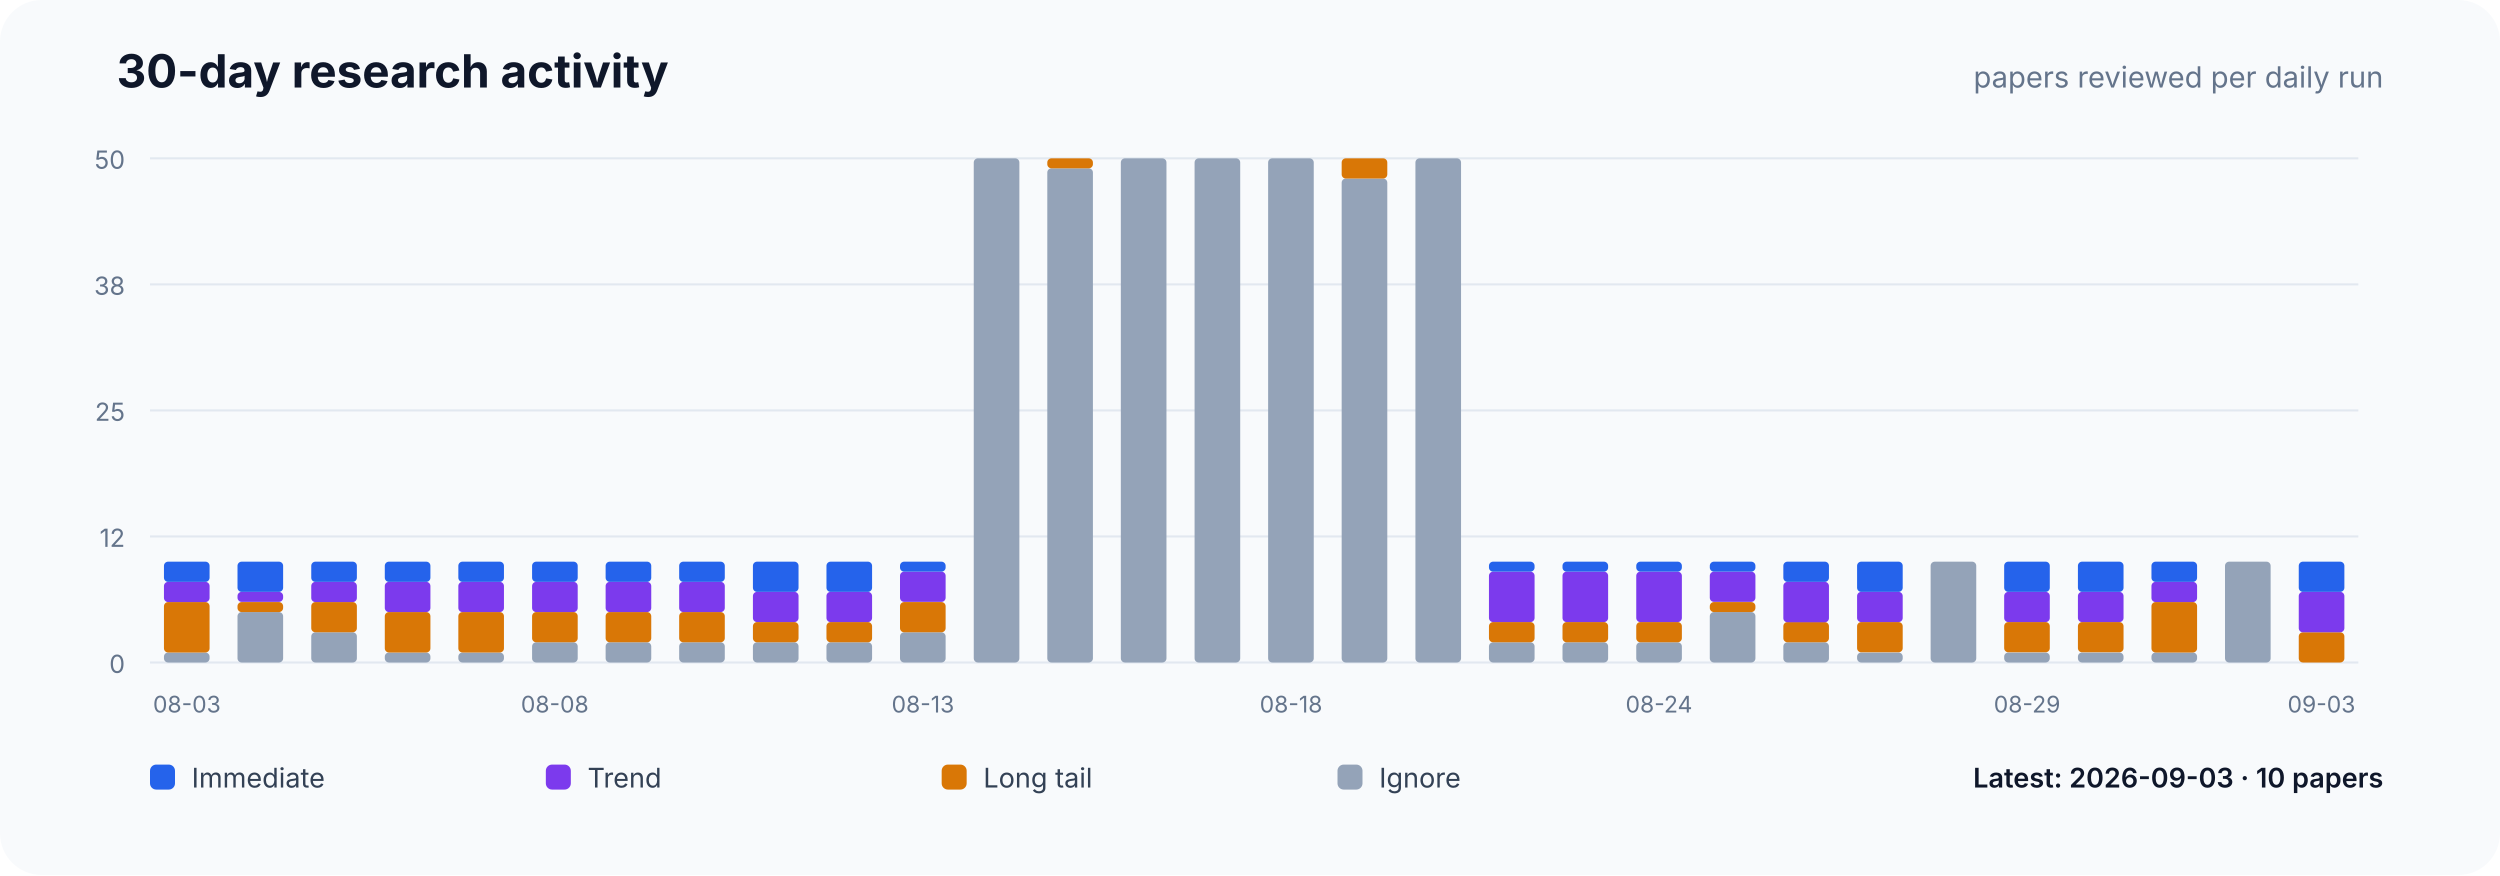
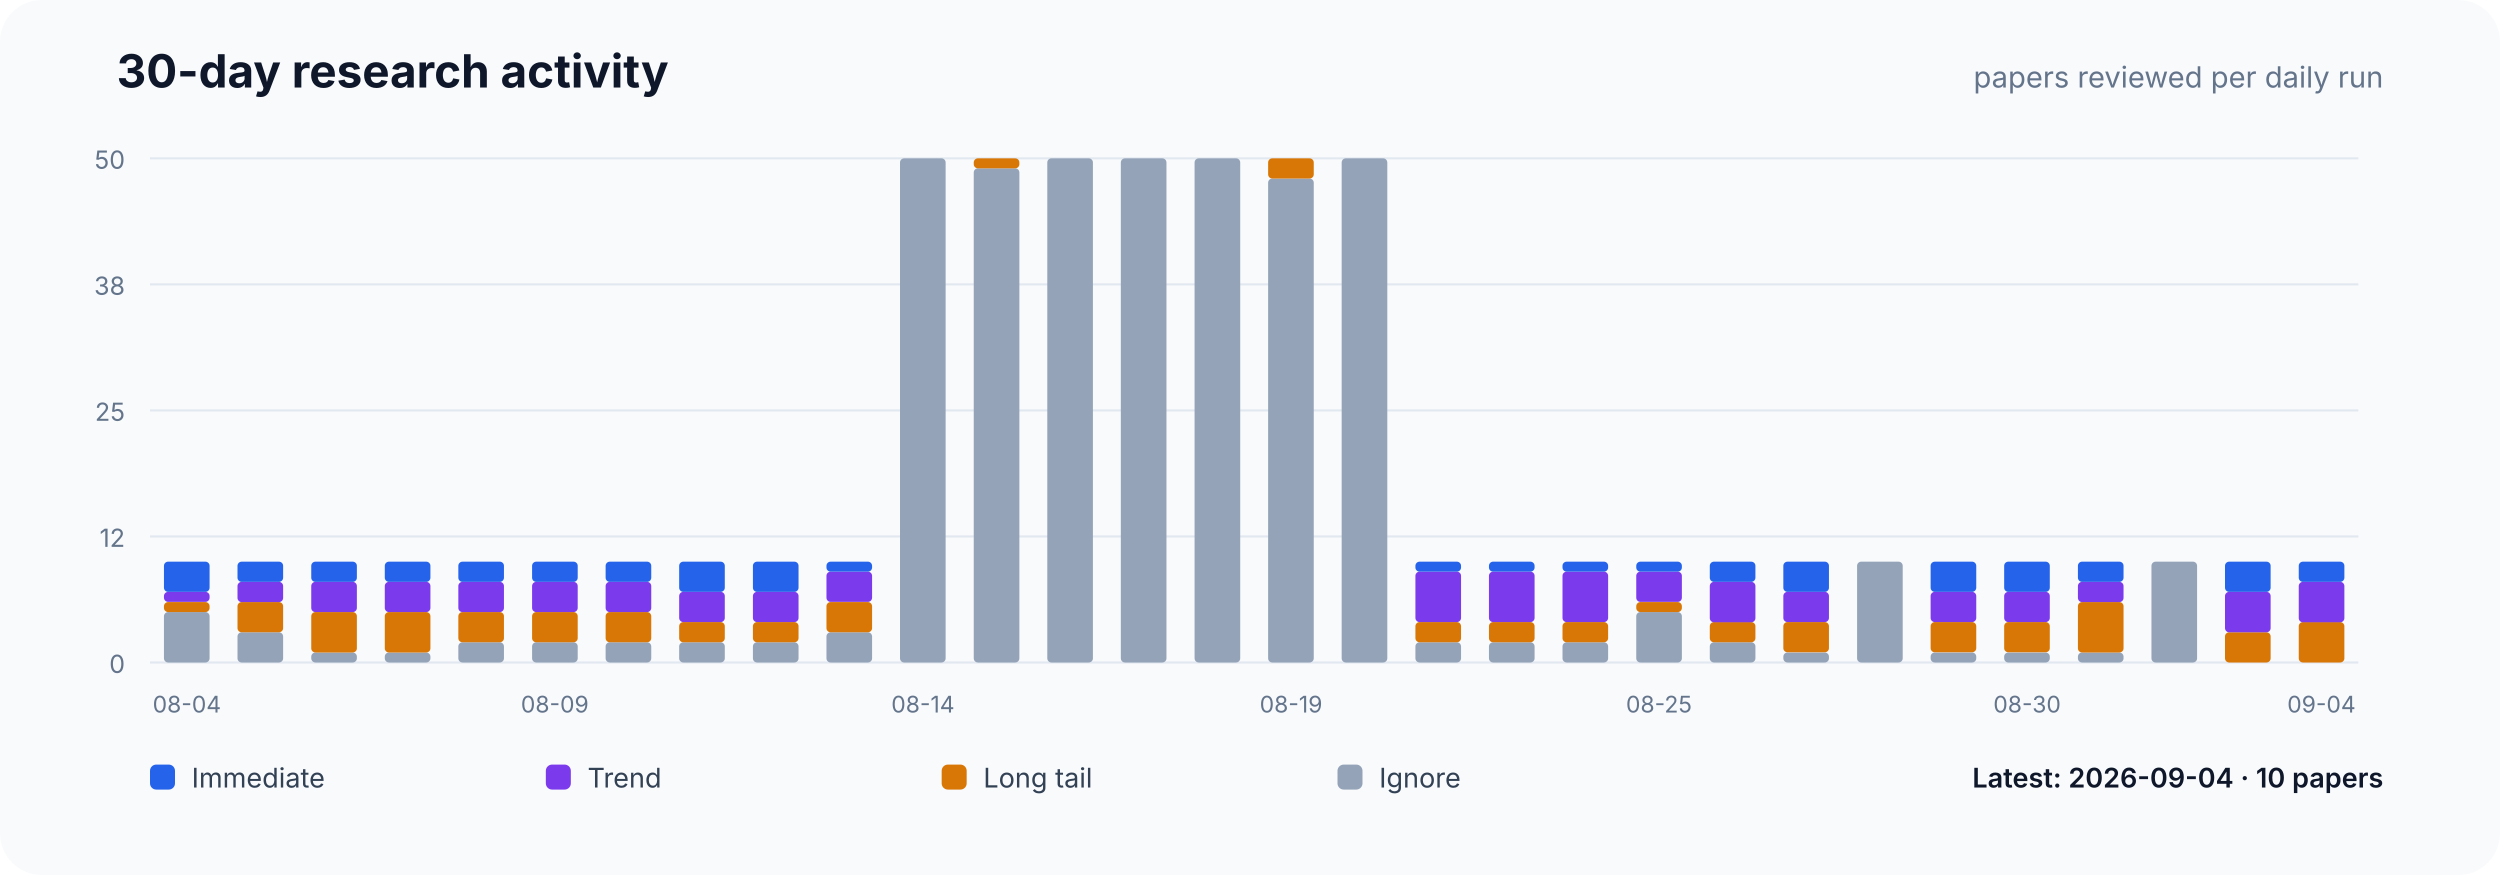
<svg xmlns="http://www.w3.org/2000/svg" width="1200" height="420" viewBox="0 0 1200 420" role="img" aria-labelledby="title desc">
  <rect width="1200" height="420" rx="20" fill="#f8fafc" />
  <text x="56" y="42" font-family="Inter,system-ui,sans-serif" font-size="22" font-weight="700" fill="#0f172a">30-day research activity</text>
  <text x="1144" y="42" text-anchor="end" font-family="Inter,system-ui,sans-serif" font-size="14" fill="#64748b">papers reviewed per daily run</text>
  <line x1="72" y1="318.0" x2="1132" y2="318.0" stroke="#e2e8f0" />
  <text x="60" y="323.0" text-anchor="end" font-family="Inter,system-ui,sans-serif" font-size="12" fill="#64748b">0</text>
  <line x1="72" y1="257.5" x2="1132" y2="257.5" stroke="#e2e8f0" />
  <text x="60" y="262.5" text-anchor="end" font-family="Inter,system-ui,sans-serif" font-size="12" fill="#64748b">12</text>
  <line x1="72" y1="197.0" x2="1132" y2="197.0" stroke="#e2e8f0" />
  <text x="60" y="202.0" text-anchor="end" font-family="Inter,system-ui,sans-serif" font-size="12" fill="#64748b">25</text>
  <line x1="72" y1="136.5" x2="1132" y2="136.5" stroke="#e2e8f0" />
  <text x="60" y="141.5" text-anchor="end" font-family="Inter,system-ui,sans-serif" font-size="12" fill="#64748b">38</text>
  <line x1="72" y1="76.0" x2="1132" y2="76.0" stroke="#e2e8f0" />
  <text x="60" y="81.0" text-anchor="end" font-family="Inter,system-ui,sans-serif" font-size="12" fill="#64748b">50</text>
-   <rect x="78.7" y="313.2" width="21.9" height="4.8" rx="2" fill="#94a3b8" />
-   <rect x="78.7" y="289.0" width="21.9" height="24.2" rx="2" fill="#d97706" />
-   <rect x="78.7" y="279.3" width="21.9" height="9.7" rx="2" fill="#7c3aed" />
-   <rect x="78.7" y="269.6" width="21.9" height="9.7" rx="2" fill="#2563eb" />
-   <text x="89.7" y="342" text-anchor="middle" font-family="Inter,system-ui,sans-serif" font-size="11" fill="#64748b">08-03</text>
-   <rect x="114.0" y="293.8" width="21.9" height="24.2" rx="2" fill="#94a3b8" />
-   <rect x="114.0" y="289.0" width="21.9" height="4.8" rx="2" fill="#d97706" />
-   <rect x="114.0" y="284.1" width="21.9" height="4.8" rx="2" fill="#7c3aed" />
-   <rect x="114.0" y="269.6" width="21.9" height="14.5" rx="2" fill="#2563eb" />
-   <rect x="149.4" y="303.5" width="21.9" height="14.5" rx="2" fill="#94a3b8" />
-   <rect x="149.4" y="289.0" width="21.9" height="14.5" rx="2" fill="#d97706" />
-   <rect x="149.4" y="279.3" width="21.9" height="9.7" rx="2" fill="#7c3aed" />
+   <rect x="78.7" y="293.8" width="21.9" height="24.2" rx="2" fill="#94a3b8" />
+   <rect x="78.7" y="289.0" width="21.9" height="4.8" rx="2" fill="#d97706" />
+   <rect x="78.7" y="284.1" width="21.9" height="4.8" rx="2" fill="#7c3aed" />
+   <rect x="78.7" y="269.6" width="21.9" height="14.5" rx="2" fill="#2563eb" />
+   <text x="89.7" y="342" text-anchor="middle" font-family="Inter,system-ui,sans-serif" font-size="11" fill="#64748b">08-04</text>
+   <rect x="114.0" y="303.5" width="21.9" height="14.5" rx="2" fill="#94a3b8" />
+   <rect x="114.0" y="289.0" width="21.9" height="14.5" rx="2" fill="#d97706" />
+   <rect x="114.0" y="279.3" width="21.9" height="9.7" rx="2" fill="#7c3aed" />
+   <rect x="114.0" y="269.6" width="21.9" height="9.7" rx="2" fill="#2563eb" />
+   <rect x="149.4" y="313.2" width="21.9" height="4.8" rx="2" fill="#94a3b8" />
+   <rect x="149.4" y="293.8" width="21.9" height="19.4" rx="2" fill="#d97706" />
+   <rect x="149.4" y="279.3" width="21.9" height="14.5" rx="2" fill="#7c3aed" />
  <rect x="149.4" y="269.6" width="21.9" height="9.7" rx="2" fill="#2563eb" />
  <rect x="184.7" y="313.2" width="21.9" height="4.8" rx="2" fill="#94a3b8" />
  <rect x="184.7" y="293.8" width="21.9" height="19.4" rx="2" fill="#d97706" />
  <rect x="184.7" y="279.3" width="21.9" height="14.5" rx="2" fill="#7c3aed" />
  <rect x="184.7" y="269.6" width="21.9" height="9.7" rx="2" fill="#2563eb" />
-   <rect x="220.0" y="313.2" width="21.9" height="4.8" rx="2" fill="#94a3b8" />
-   <rect x="220.0" y="293.8" width="21.9" height="19.4" rx="2" fill="#d97706" />
+   <rect x="220.0" y="308.3" width="21.9" height="9.7" rx="2" fill="#94a3b8" />
+   <rect x="220.0" y="293.8" width="21.9" height="14.5" rx="2" fill="#d97706" />
  <rect x="220.0" y="279.3" width="21.9" height="14.5" rx="2" fill="#7c3aed" />
  <rect x="220.0" y="269.6" width="21.9" height="9.7" rx="2" fill="#2563eb" />
  <rect x="255.4" y="308.3" width="21.9" height="9.7" rx="2" fill="#94a3b8" />
  <rect x="255.4" y="293.8" width="21.9" height="14.5" rx="2" fill="#d97706" />
  <rect x="255.4" y="279.3" width="21.9" height="14.5" rx="2" fill="#7c3aed" />
  <rect x="255.4" y="269.6" width="21.9" height="9.7" rx="2" fill="#2563eb" />
-   <text x="266.3" y="342" text-anchor="middle" font-family="Inter,system-ui,sans-serif" font-size="11" fill="#64748b">08-08</text>
+   <text x="266.3" y="342" text-anchor="middle" font-family="Inter,system-ui,sans-serif" font-size="11" fill="#64748b">08-09</text>
  <rect x="290.7" y="308.3" width="21.9" height="9.7" rx="2" fill="#94a3b8" />
  <rect x="290.7" y="293.8" width="21.9" height="14.5" rx="2" fill="#d97706" />
  <rect x="290.7" y="279.3" width="21.9" height="14.5" rx="2" fill="#7c3aed" />
  <rect x="290.7" y="269.6" width="21.9" height="9.7" rx="2" fill="#2563eb" />
  <rect x="326.0" y="308.3" width="21.9" height="9.7" rx="2" fill="#94a3b8" />
-   <rect x="326.0" y="293.8" width="21.9" height="14.5" rx="2" fill="#d97706" />
-   <rect x="326.0" y="279.3" width="21.9" height="14.5" rx="2" fill="#7c3aed" />
-   <rect x="326.0" y="269.6" width="21.9" height="9.7" rx="2" fill="#2563eb" />
+   <rect x="326.0" y="298.6" width="21.9" height="9.7" rx="2" fill="#d97706" />
+   <rect x="326.0" y="284.1" width="21.9" height="14.5" rx="2" fill="#7c3aed" />
+   <rect x="326.0" y="269.6" width="21.9" height="14.5" rx="2" fill="#2563eb" />
  <rect x="361.4" y="308.3" width="21.9" height="9.7" rx="2" fill="#94a3b8" />
  <rect x="361.4" y="298.6" width="21.9" height="9.7" rx="2" fill="#d97706" />
  <rect x="361.4" y="284.1" width="21.9" height="14.5" rx="2" fill="#7c3aed" />
  <rect x="361.4" y="269.6" width="21.9" height="14.5" rx="2" fill="#2563eb" />
-   <rect x="396.7" y="308.3" width="21.9" height="9.7" rx="2" fill="#94a3b8" />
-   <rect x="396.7" y="298.6" width="21.9" height="9.7" rx="2" fill="#d97706" />
-   <rect x="396.7" y="284.1" width="21.9" height="14.5" rx="2" fill="#7c3aed" />
-   <rect x="396.7" y="269.6" width="21.9" height="14.5" rx="2" fill="#2563eb" />
-   <rect x="432.0" y="303.5" width="21.9" height="14.5" rx="2" fill="#94a3b8" />
-   <rect x="432.0" y="289.0" width="21.9" height="14.5" rx="2" fill="#d97706" />
-   <rect x="432.0" y="274.4" width="21.9" height="14.5" rx="2" fill="#7c3aed" />
-   <rect x="432.0" y="269.6" width="21.9" height="4.8" rx="2" fill="#2563eb" />
-   <text x="443.0" y="342" text-anchor="middle" font-family="Inter,system-ui,sans-serif" font-size="11" fill="#64748b">08-13</text>
-   <rect x="467.4" y="76.0" width="21.9" height="242.0" rx="2" fill="#94a3b8" />
-   <rect x="467.4" y="76.0" width="21.9" height="0.0" rx="2" fill="#d97706" />
+   <rect x="396.7" y="303.5" width="21.9" height="14.5" rx="2" fill="#94a3b8" />
+   <rect x="396.7" y="289.0" width="21.9" height="14.5" rx="2" fill="#d97706" />
+   <rect x="396.7" y="274.4" width="21.9" height="14.5" rx="2" fill="#7c3aed" />
+   <rect x="396.7" y="269.6" width="21.9" height="4.8" rx="2" fill="#2563eb" />
+   <rect x="432.0" y="76.0" width="21.9" height="242.0" rx="2" fill="#94a3b8" />
+   <rect x="432.0" y="76.0" width="21.9" height="0.0" rx="2" fill="#d97706" />
+   <rect x="432.0" y="76.0" width="21.9" height="0.0" rx="2" fill="#7c3aed" />
+   <rect x="432.0" y="76.0" width="21.9" height="0.0" rx="2" fill="#2563eb" />
+   <text x="443.0" y="342" text-anchor="middle" font-family="Inter,system-ui,sans-serif" font-size="11" fill="#64748b">08-14</text>
+   <rect x="467.4" y="80.8" width="21.9" height="237.2" rx="2" fill="#94a3b8" />
+   <rect x="467.4" y="76.0" width="21.9" height="4.8" rx="2" fill="#d97706" />
  <rect x="467.4" y="76.0" width="21.9" height="0.0" rx="2" fill="#7c3aed" />
  <rect x="467.4" y="76.0" width="21.9" height="0.0" rx="2" fill="#2563eb" />
-   <rect x="502.7" y="80.8" width="21.9" height="237.2" rx="2" fill="#94a3b8" />
-   <rect x="502.7" y="76.0" width="21.9" height="4.8" rx="2" fill="#d97706" />
+   <rect x="502.7" y="76.0" width="21.9" height="242.0" rx="2" fill="#94a3b8" />
+   <rect x="502.7" y="76.0" width="21.9" height="0.0" rx="2" fill="#d97706" />
  <rect x="502.7" y="76.0" width="21.9" height="0.0" rx="2" fill="#7c3aed" />
  <rect x="502.7" y="76.0" width="21.9" height="0.0" rx="2" fill="#2563eb" />
  <rect x="538.0" y="76.0" width="21.9" height="242.0" rx="2" fill="#94a3b8" />
  <rect x="538.0" y="76.0" width="21.9" height="0.0" rx="2" fill="#d97706" />
  <rect x="538.0" y="76.0" width="21.9" height="0.0" rx="2" fill="#7c3aed" />
  <rect x="538.0" y="76.0" width="21.9" height="0.0" rx="2" fill="#2563eb" />
  <rect x="573.4" y="76.0" width="21.9" height="242.0" rx="2" fill="#94a3b8" />
  <rect x="573.4" y="76.0" width="21.9" height="0.0" rx="2" fill="#d97706" />
  <rect x="573.4" y="76.0" width="21.9" height="0.0" rx="2" fill="#7c3aed" />
  <rect x="573.4" y="76.0" width="21.9" height="0.0" rx="2" fill="#2563eb" />
-   <rect x="608.7" y="76.0" width="21.9" height="242.0" rx="2" fill="#94a3b8" />
-   <rect x="608.7" y="76.0" width="21.9" height="0.0" rx="2" fill="#d97706" />
+   <rect x="608.7" y="85.7" width="21.9" height="232.3" rx="2" fill="#94a3b8" />
+   <rect x="608.7" y="76.0" width="21.9" height="9.7" rx="2" fill="#d97706" />
  <rect x="608.7" y="76.0" width="21.9" height="0.0" rx="2" fill="#7c3aed" />
  <rect x="608.7" y="76.0" width="21.9" height="0.0" rx="2" fill="#2563eb" />
-   <text x="619.7" y="342" text-anchor="middle" font-family="Inter,system-ui,sans-serif" font-size="11" fill="#64748b">08-18</text>
-   <rect x="644.0" y="85.7" width="21.9" height="232.3" rx="2" fill="#94a3b8" />
-   <rect x="644.0" y="76.0" width="21.9" height="9.7" rx="2" fill="#d97706" />
+   <text x="619.7" y="342" text-anchor="middle" font-family="Inter,system-ui,sans-serif" font-size="11" fill="#64748b">08-19</text>
+   <rect x="644.0" y="76.0" width="21.9" height="242.0" rx="2" fill="#94a3b8" />
+   <rect x="644.0" y="76.0" width="21.9" height="0.0" rx="2" fill="#d97706" />
  <rect x="644.0" y="76.0" width="21.9" height="0.0" rx="2" fill="#7c3aed" />
  <rect x="644.0" y="76.0" width="21.9" height="0.0" rx="2" fill="#2563eb" />
-   <rect x="679.4" y="76.0" width="21.9" height="242.0" rx="2" fill="#94a3b8" />
-   <rect x="679.4" y="76.0" width="21.9" height="0.0" rx="2" fill="#d97706" />
-   <rect x="679.4" y="76.0" width="21.9" height="0.0" rx="2" fill="#7c3aed" />
-   <rect x="679.4" y="76.0" width="21.9" height="0.0" rx="2" fill="#2563eb" />
+   <rect x="679.4" y="308.3" width="21.9" height="9.7" rx="2" fill="#94a3b8" />
+   <rect x="679.4" y="298.6" width="21.9" height="9.7" rx="2" fill="#d97706" />
+   <rect x="679.4" y="274.4" width="21.9" height="24.2" rx="2" fill="#7c3aed" />
+   <rect x="679.4" y="269.6" width="21.9" height="4.8" rx="2" fill="#2563eb" />
  <rect x="714.7" y="308.3" width="21.9" height="9.7" rx="2" fill="#94a3b8" />
  <rect x="714.7" y="298.6" width="21.9" height="9.7" rx="2" fill="#d97706" />
  <rect x="714.7" y="274.4" width="21.9" height="24.2" rx="2" fill="#7c3aed" />
  <rect x="714.7" y="269.6" width="21.9" height="4.8" rx="2" fill="#2563eb" />
  <rect x="750.0" y="308.3" width="21.9" height="9.7" rx="2" fill="#94a3b8" />
  <rect x="750.0" y="298.6" width="21.9" height="9.7" rx="2" fill="#d97706" />
  <rect x="750.0" y="274.4" width="21.9" height="24.2" rx="2" fill="#7c3aed" />
  <rect x="750.0" y="269.6" width="21.9" height="4.8" rx="2" fill="#2563eb" />
-   <rect x="785.4" y="308.3" width="21.9" height="9.7" rx="2" fill="#94a3b8" />
-   <rect x="785.4" y="298.6" width="21.9" height="9.7" rx="2" fill="#d97706" />
-   <rect x="785.4" y="274.4" width="21.9" height="24.2" rx="2" fill="#7c3aed" />
+   <rect x="785.4" y="293.8" width="21.9" height="24.2" rx="2" fill="#94a3b8" />
+   <rect x="785.4" y="289.0" width="21.9" height="4.8" rx="2" fill="#d97706" />
+   <rect x="785.4" y="274.4" width="21.9" height="14.5" rx="2" fill="#7c3aed" />
  <rect x="785.4" y="269.6" width="21.9" height="4.8" rx="2" fill="#2563eb" />
-   <text x="796.3" y="342" text-anchor="middle" font-family="Inter,system-ui,sans-serif" font-size="11" fill="#64748b">08-24</text>
-   <rect x="820.7" y="293.8" width="21.9" height="24.2" rx="2" fill="#94a3b8" />
-   <rect x="820.7" y="289.0" width="21.9" height="4.8" rx="2" fill="#d97706" />
-   <rect x="820.7" y="274.4" width="21.9" height="14.5" rx="2" fill="#7c3aed" />
-   <rect x="820.7" y="269.6" width="21.9" height="4.8" rx="2" fill="#2563eb" />
-   <rect x="856.0" y="308.3" width="21.9" height="9.7" rx="2" fill="#94a3b8" />
-   <rect x="856.0" y="298.6" width="21.9" height="9.7" rx="2" fill="#d97706" />
-   <rect x="856.0" y="279.3" width="21.9" height="19.4" rx="2" fill="#7c3aed" />
-   <rect x="856.0" y="269.6" width="21.9" height="9.7" rx="2" fill="#2563eb" />
-   <rect x="891.4" y="313.2" width="21.9" height="4.8" rx="2" fill="#94a3b8" />
-   <rect x="891.4" y="298.6" width="21.9" height="14.5" rx="2" fill="#d97706" />
-   <rect x="891.4" y="284.1" width="21.9" height="14.5" rx="2" fill="#7c3aed" />
-   <rect x="891.4" y="269.6" width="21.9" height="14.5" rx="2" fill="#2563eb" />
-   <rect x="926.7" y="269.6" width="21.9" height="48.4" rx="2" fill="#94a3b8" />
-   <rect x="926.7" y="269.6" width="21.9" height="0.0" rx="2" fill="#d97706" />
-   <rect x="926.7" y="269.6" width="21.9" height="0.0" rx="2" fill="#7c3aed" />
-   <rect x="926.7" y="269.6" width="21.9" height="0.0" rx="2" fill="#2563eb" />
+   <text x="796.3" y="342" text-anchor="middle" font-family="Inter,system-ui,sans-serif" font-size="11" fill="#64748b">08-25</text>
+   <rect x="820.7" y="308.3" width="21.9" height="9.7" rx="2" fill="#94a3b8" />
+   <rect x="820.7" y="298.6" width="21.9" height="9.7" rx="2" fill="#d97706" />
+   <rect x="820.7" y="279.3" width="21.9" height="19.4" rx="2" fill="#7c3aed" />
+   <rect x="820.7" y="269.6" width="21.9" height="9.7" rx="2" fill="#2563eb" />
+   <rect x="856.0" y="313.2" width="21.9" height="4.8" rx="2" fill="#94a3b8" />
+   <rect x="856.0" y="298.6" width="21.9" height="14.5" rx="2" fill="#d97706" />
+   <rect x="856.0" y="284.1" width="21.9" height="14.5" rx="2" fill="#7c3aed" />
+   <rect x="856.0" y="269.6" width="21.9" height="14.5" rx="2" fill="#2563eb" />
+   <rect x="891.4" y="269.6" width="21.9" height="48.4" rx="2" fill="#94a3b8" />
+   <rect x="891.4" y="269.6" width="21.9" height="0.0" rx="2" fill="#d97706" />
+   <rect x="891.4" y="269.6" width="21.9" height="0.0" rx="2" fill="#7c3aed" />
+   <rect x="891.4" y="269.6" width="21.9" height="0.0" rx="2" fill="#2563eb" />
+   <rect x="926.7" y="313.2" width="21.9" height="4.8" rx="2" fill="#94a3b8" />
+   <rect x="926.7" y="298.6" width="21.9" height="14.5" rx="2" fill="#d97706" />
+   <rect x="926.7" y="284.1" width="21.9" height="14.5" rx="2" fill="#7c3aed" />
+   <rect x="926.7" y="269.6" width="21.9" height="14.5" rx="2" fill="#2563eb" />
  <rect x="962.0" y="313.2" width="21.9" height="4.8" rx="2" fill="#94a3b8" />
  <rect x="962.0" y="298.6" width="21.9" height="14.5" rx="2" fill="#d97706" />
  <rect x="962.0" y="284.1" width="21.9" height="14.5" rx="2" fill="#7c3aed" />
  <rect x="962.0" y="269.6" width="21.9" height="14.5" rx="2" fill="#2563eb" />
-   <text x="973.0" y="342" text-anchor="middle" font-family="Inter,system-ui,sans-serif" font-size="11" fill="#64748b">08-29</text>
+   <text x="973.0" y="342" text-anchor="middle" font-family="Inter,system-ui,sans-serif" font-size="11" fill="#64748b">08-30</text>
  <rect x="997.4" y="313.2" width="21.9" height="4.8" rx="2" fill="#94a3b8" />
-   <rect x="997.4" y="298.6" width="21.9" height="14.5" rx="2" fill="#d97706" />
-   <rect x="997.4" y="284.1" width="21.9" height="14.5" rx="2" fill="#7c3aed" />
-   <rect x="997.4" y="269.6" width="21.9" height="14.5" rx="2" fill="#2563eb" />
-   <rect x="1032.7" y="313.2" width="21.9" height="4.8" rx="2" fill="#94a3b8" />
-   <rect x="1032.7" y="289.0" width="21.9" height="24.2" rx="2" fill="#d97706" />
-   <rect x="1032.7" y="279.3" width="21.9" height="9.7" rx="2" fill="#7c3aed" />
-   <rect x="1032.7" y="269.6" width="21.9" height="9.7" rx="2" fill="#2563eb" />
-   <rect x="1068.0" y="269.6" width="21.9" height="48.4" rx="2" fill="#94a3b8" />
-   <rect x="1068.0" y="269.6" width="21.9" height="0.0" rx="2" fill="#d97706" />
-   <rect x="1068.0" y="269.6" width="21.9" height="0.0" rx="2" fill="#7c3aed" />
-   <rect x="1068.0" y="269.6" width="21.9" height="0.0" rx="2" fill="#2563eb" />
+   <rect x="997.4" y="289.0" width="21.9" height="24.2" rx="2" fill="#d97706" />
+   <rect x="997.4" y="279.3" width="21.9" height="9.7" rx="2" fill="#7c3aed" />
+   <rect x="997.4" y="269.6" width="21.9" height="9.7" rx="2" fill="#2563eb" />
+   <rect x="1032.7" y="269.6" width="21.9" height="48.4" rx="2" fill="#94a3b8" />
+   <rect x="1032.7" y="269.6" width="21.9" height="0.0" rx="2" fill="#d97706" />
+   <rect x="1032.7" y="269.6" width="21.9" height="0.0" rx="2" fill="#7c3aed" />
+   <rect x="1032.7" y="269.6" width="21.9" height="0.0" rx="2" fill="#2563eb" />
+   <rect x="1068.0" y="318.0" width="21.9" height="0.0" rx="2" fill="#94a3b8" />
+   <rect x="1068.0" y="303.5" width="21.9" height="14.5" rx="2" fill="#d97706" />
+   <rect x="1068.0" y="284.1" width="21.9" height="19.4" rx="2" fill="#7c3aed" />
+   <rect x="1068.0" y="269.6" width="21.9" height="14.5" rx="2" fill="#2563eb" />
  <rect x="1103.4" y="318.0" width="21.9" height="0.0" rx="2" fill="#94a3b8" />
-   <rect x="1103.4" y="303.5" width="21.9" height="14.5" rx="2" fill="#d97706" />
-   <rect x="1103.4" y="284.1" width="21.9" height="19.4" rx="2" fill="#7c3aed" />
-   <rect x="1103.4" y="269.6" width="21.9" height="14.5" rx="2" fill="#2563eb" />
-   <text x="1114.3" y="342" text-anchor="middle" font-family="Inter,system-ui,sans-serif" font-size="11" fill="#64748b">09-03</text>
+   <rect x="1103.4" y="298.6" width="21.9" height="19.4" rx="2" fill="#d97706" />
+   <rect x="1103.4" y="279.3" width="21.9" height="19.4" rx="2" fill="#7c3aed" />
+   <rect x="1103.4" y="269.6" width="21.9" height="9.7" rx="2" fill="#2563eb" />
+   <text x="1114.3" y="342" text-anchor="middle" font-family="Inter,system-ui,sans-serif" font-size="11" fill="#64748b">09-04</text>
  <rect x="72" y="367" width="12" height="12" rx="3" fill="#2563eb" />
  <text x="92" y="378" font-family="Inter,system-ui,sans-serif" font-size="13" fill="#334155">Immediate</text>
  <rect x="262" y="367" width="12" height="12" rx="3" fill="#7c3aed" />
  <text x="282" y="378" font-family="Inter,system-ui,sans-serif" font-size="13" fill="#334155">Trend</text>
  <rect x="452" y="367" width="12" height="12" rx="3" fill="#d97706" />
  <text x="472" y="378" font-family="Inter,system-ui,sans-serif" font-size="13" fill="#334155">Long tail</text>
  <rect x="642" y="367" width="12" height="12" rx="3" fill="#94a3b8" />
  <text x="662" y="378" font-family="Inter,system-ui,sans-serif" font-size="13" fill="#334155">Ignore</text>
-   <text x="1144" y="378" text-anchor="end" font-family="Inter,system-ui,sans-serif" font-size="13" font-weight="600" fill="#0f172a">Latest: 2026-09-03 · 10 papers</text>
+   <text x="1144" y="378" text-anchor="end" font-family="Inter,system-ui,sans-serif" font-size="13" font-weight="600" fill="#0f172a">Latest: 2026-09-04 · 10 papers</text>
</svg>
